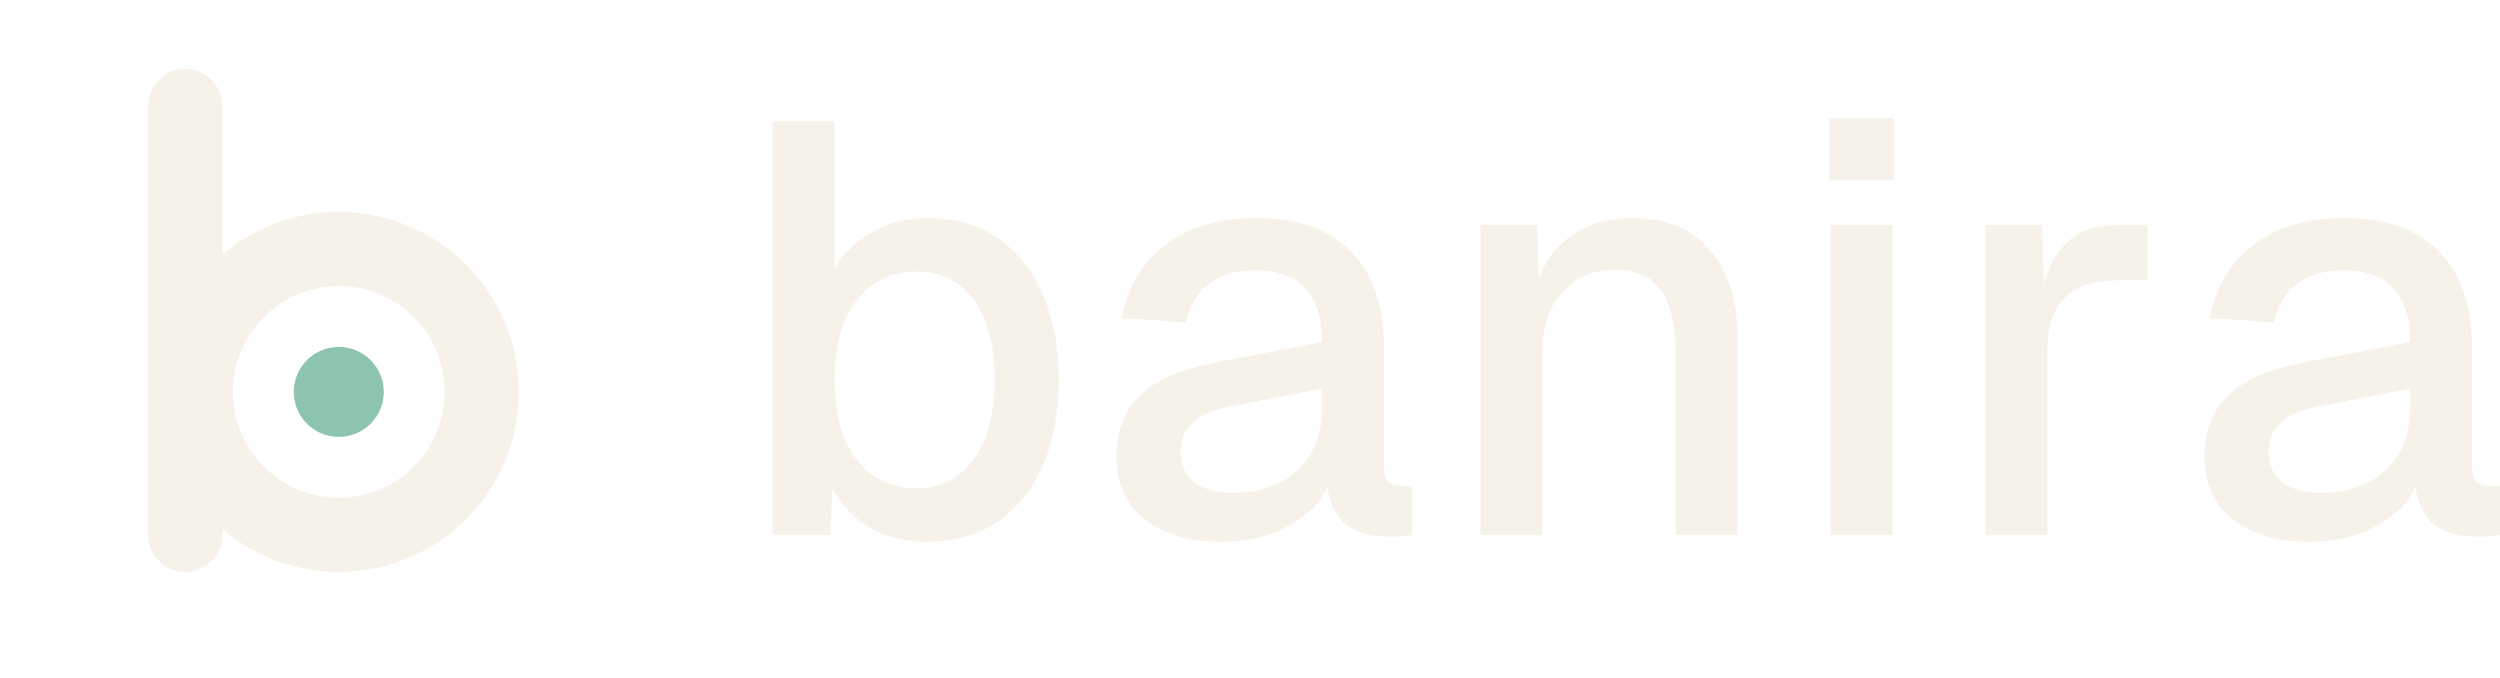
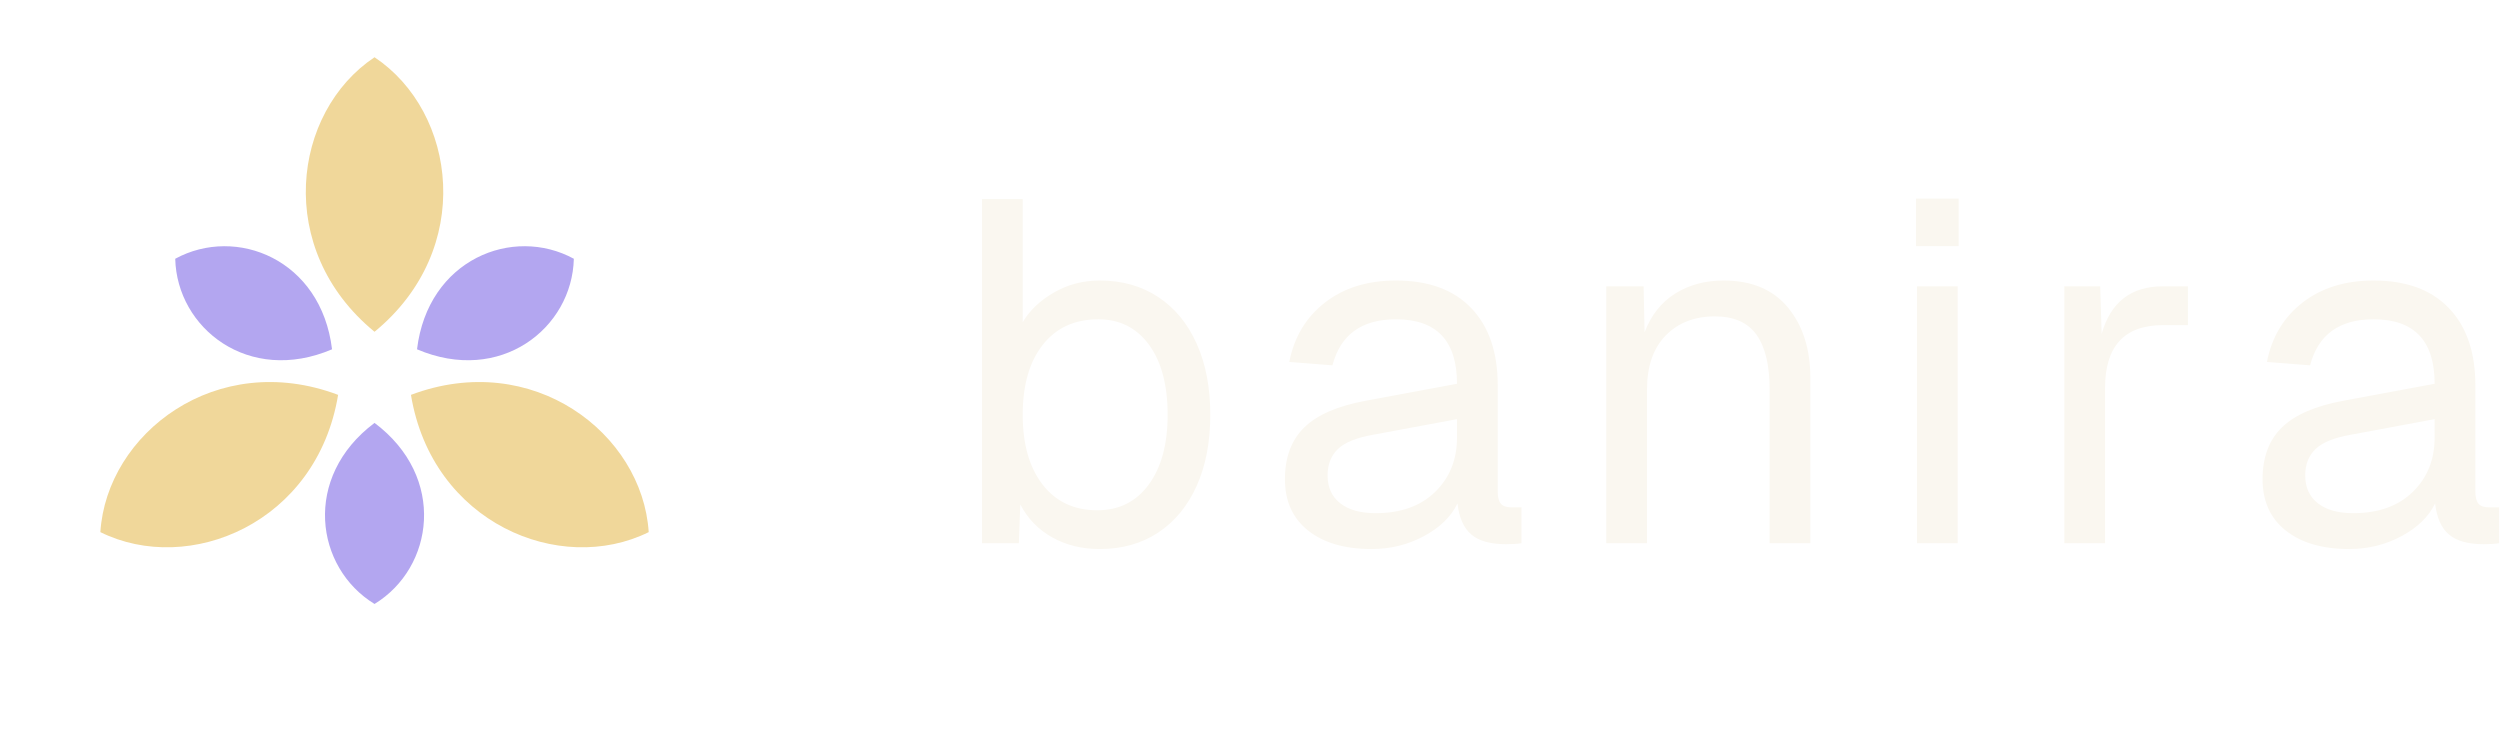
- <svg xmlns="http://www.w3.org/2000/svg" viewBox="0 0 236.14 64.00" width="236" height="64" role="img" aria-label="Banira">
+ <svg xmlns="http://www.w3.org/2000/svg" viewBox="0 0 213.88 64.00" width="214" height="64" role="img" aria-label="Banira">
  <g transform="translate(0 0) scale(1.0)">
-     <line x1="17.5" y1="10" x2="17.5" y2="50.5" stroke="#F6F2E9" stroke-width="7" stroke-linecap="round" />
-     <circle cx="32" cy="37" r="13.5" fill="none" stroke="#F6F2E9" stroke-width="7" />
-     <circle cx="32" cy="37" r="4.25" fill="#8CC4AE" />
+     <g fill="#B3A6F0">
+       <g transform="translate(32 32) rotate(60)">
+         <path d="M0 -4.20 C6.20 -8.85 5.08 -16.60 0 -19.70 C-5.08 -16.60 -6.20 -8.85 0 -4.20Z" />
+       </g>
+       <g transform="translate(32 32) rotate(180)">
+         <path d="M0 -4.20 C6.20 -8.85 5.08 -16.60 0 -19.70 C-5.08 -16.60 -6.20 -8.85 0 -4.20Z" />
+       </g>
+       <g transform="translate(32 32) rotate(300)">
+         <path d="M0 -4.20 C6.20 -8.85 5.08 -16.60 0 -19.70 C-5.08 -16.60 -6.20 -8.85 0 -4.20Z" />
+       </g>
+     </g>
+     <g fill="#F0D79A">
+       <g transform="translate(32 32) rotate(0)">
+         <path d="M0 -3.60 C8.60 -10.65 7.05 -22.40 0 -27.10 C-7.05 -22.40 -8.60 -10.65 0 -3.60Z" />
+       </g>
+       <g transform="translate(32 32) rotate(120)">
+         <path d="M0 -3.60 C8.60 -10.65 7.05 -22.40 0 -27.10 C-7.05 -22.40 -8.60 -10.65 0 -3.60Z" />
+       </g>
+       <g transform="translate(32 32) rotate(240)">
+         <path d="M0 -3.60 C8.60 -10.65 7.05 -22.40 0 -27.10 C-7.05 -22.40 -8.60 -10.65 0 -3.60Z" />
+       </g>
+     </g>
  </g>
-   <path transform="translate(68.87 50.50) scale(0.05502)" d="M177 -80 174 0H75V-710H181V-457Q203 -494 245.0 -519.0Q287 -544 340 -544Q409 -544 460.0 -510.0Q511 -476 538.5 -413.0Q566 -350 566 -266Q566 -182 538.5 -119.0Q511 -56 460.0 -22.0Q409 12 340 12Q285 12 242.5 -12.0Q200 -36 177 -80ZM456 -266Q456 -353 420.5 -402.5Q385 -452 324 -452Q257 -452 219.0 -403.0Q181 -354 181 -266Q181 -179 218.5 -129.5Q256 -80 323 -80Q384 -80 420.0 -130.0Q456 -180 456 -266ZM665.0 -133Q665.0 -201 706.0 -240.0Q747.0 -279 835.0 -296L1018.0 -331Q1018.0 -454 904.0 -454Q805.0 -454 784.0 -365L674.0 -372Q689.0 -452 749.5 -498.0Q810.0 -544 904.0 -544Q1011.0 -544 1067.5 -486.5Q1124.0 -429 1124.0 -325V-118Q1124.0 -99 1131.0 -91.5Q1138.0 -84 1153.0 -84H1172.0V0Q1162.0 3 1133.0 3Q1086.0 3 1060.0 -17.0Q1034.0 -37 1027.0 -82Q1007.0 -40 958.0 -14.0Q909.0 12 847.0 12Q763.0 12 714.0 -26.5Q665.0 -65 665.0 -133ZM1018.0 -217V-251L863.0 -221Q816.0 -212 795.5 -193.0Q775.0 -174 775.0 -143Q775.0 -109 798.5 -90.5Q822.0 -72 865.0 -72Q935.0 -72 976.5 -112.0Q1018.0 -152 1018.0 -217ZM1290.0 -532H1387.0L1390.0 -440Q1410.0 -492 1452.5 -518.0Q1495.0 -544 1551.0 -544Q1638.0 -544 1684.5 -488.0Q1731.0 -432 1731.0 -342V0H1625.0V-310Q1625.0 -382 1600.5 -418.5Q1576.0 -455 1522.0 -455Q1465.0 -455 1430.5 -417.0Q1396.0 -379 1396.0 -310V0H1290.0ZM1891.0 -532H1997.0V0H1891.0ZM1889.0 -715H2000.0V-609H1889.0ZM2157.0 -532H2254.0L2257.0 -431Q2272.0 -483 2303.0 -507.5Q2334.0 -532 2384.0 -532H2435.0V-437H2384.0Q2323.0 -437 2293.0 -407.0Q2263.0 -377 2263.0 -314V0H2157.0ZM2533.0 -133Q2533.0 -201 2574.0 -240.0Q2615.0 -279 2703.0 -296L2886.0 -331Q2886.0 -454 2772.0 -454Q2673.0 -454 2652.0 -365L2542.0 -372Q2557.0 -452 2617.5 -498.0Q2678.0 -544 2772.0 -544Q2879.0 -544 2935.5 -486.5Q2992.0 -429 2992.0 -325V-118Q2992.0 -99 2999.0 -91.5Q3006.0 -84 3021.0 -84H3040.0V0Q3030.0 3 3001.0 3Q2954.0 3 2928.0 -17.0Q2902.0 -37 2895.0 -82Q2875.0 -40 2826.0 -14.0Q2777.0 12 2715.0 12Q2631.0 12 2582.0 -26.5Q2533.0 -65 2533.0 -133ZM2886.0 -217V-251L2731.0 -221Q2684.0 -212 2663.5 -193.0Q2643.0 -174 2643.0 -143Q2643.0 -109 2666.5 -90.5Q2690.0 -72 2733.0 -72Q2803.0 -72 2844.5 -112.0Q2886.0 -152 2886.0 -217Z" fill="#F6F2E9" />
+   <path transform="translate(80.68 46.50) scale(0.04149)" d="M159 -80 156 0H80V-710H164V-456Q185 -492 228.0 -517.0Q271 -542 323 -542Q392 -542 443.5 -508.0Q495 -474 523.0 -411.5Q551 -349 551 -265Q551 -181 523.0 -118.5Q495 -56 443.5 -22.0Q392 12 323 12Q268 12 225.0 -12.0Q182 -36 159 -80ZM463 -265Q463 -357 424.5 -409.5Q386 -462 320 -462Q247 -462 205.5 -409.5Q164 -357 164 -265Q164 -174 205.0 -121.0Q246 -68 318 -68Q385 -68 424.0 -121.0Q463 -174 463 -265ZM705.0 -132Q705.0 -200 745.0 -239.0Q785.0 -278 872.0 -294L1060.0 -329Q1060.0 -462 934.0 -462Q828.0 -462 803.0 -367L714.0 -374Q729.0 -451 787.5 -496.5Q846.0 -542 934.0 -542Q1035.0 -542 1089.5 -485.0Q1144.0 -428 1144.0 -326V-107Q1144.0 -89 1150.5 -81.5Q1157.0 -74 1172.0 -74H1193.0V0Q1181.0 2 1161.0 2Q1113.0 2 1089.5 -18.0Q1066.0 -38 1061.0 -82Q1041.0 -41 991.5 -14.5Q942.0 12 884.0 12Q801.0 12 753.0 -26.0Q705.0 -64 705.0 -132ZM1060.0 -218V-256L888.0 -224Q836.0 -215 814.5 -194.5Q793.0 -174 793.0 -140Q793.0 -103 819.0 -82.5Q845.0 -62 892.0 -62Q970.0 -62 1015.0 -106.0Q1060.0 -150 1060.0 -218ZM1368.0 -530H1445.0L1447.0 -435Q1467.0 -488 1510.0 -515.0Q1553.0 -542 1610.0 -542Q1697.0 -542 1743.0 -486.0Q1789.0 -430 1789.0 -341V0H1705.0V-317Q1705.0 -392 1678.0 -430.0Q1651.0 -468 1592.0 -468Q1529.0 -468 1490.5 -428.5Q1452.0 -389 1452.0 -317V0H1368.0ZM2009.0 -530H2093.0V0H2009.0ZM2007.0 -711H2095.0V-613H2007.0ZM2313.0 -530H2387.0L2390.0 -432Q2418.0 -530 2516.0 -530H2568.0V-450H2517.0Q2397.0 -450 2397.0 -320V0H2313.0ZM2722.0 -132Q2722.0 -200 2762.0 -239.0Q2802.0 -278 2889.0 -294L3077.0 -329Q3077.0 -462 2951.0 -462Q2845.0 -462 2820.0 -367L2731.0 -374Q2746.0 -451 2804.5 -496.5Q2863.0 -542 2951.0 -542Q3052.0 -542 3106.5 -485.0Q3161.0 -428 3161.0 -326V-107Q3161.0 -89 3167.5 -81.5Q3174.0 -74 3189.0 -74H3210.0V0Q3198.0 2 3178.0 2Q3130.0 2 3106.5 -18.0Q3083.0 -38 3078.0 -82Q3058.0 -41 3008.5 -14.5Q2959.0 12 2901.0 12Q2818.0 12 2770.0 -26.0Q2722.0 -64 2722.0 -132ZM3077.0 -218V-256L2905.0 -224Q2853.0 -215 2831.5 -194.5Q2810.0 -174 2810.0 -140Q2810.0 -103 2836.0 -82.5Q2862.0 -62 2909.0 -62Q2987.0 -62 3032.0 -106.0Q3077.0 -150 3077.0 -218Z" fill="#FAF7F0" />
</svg>
